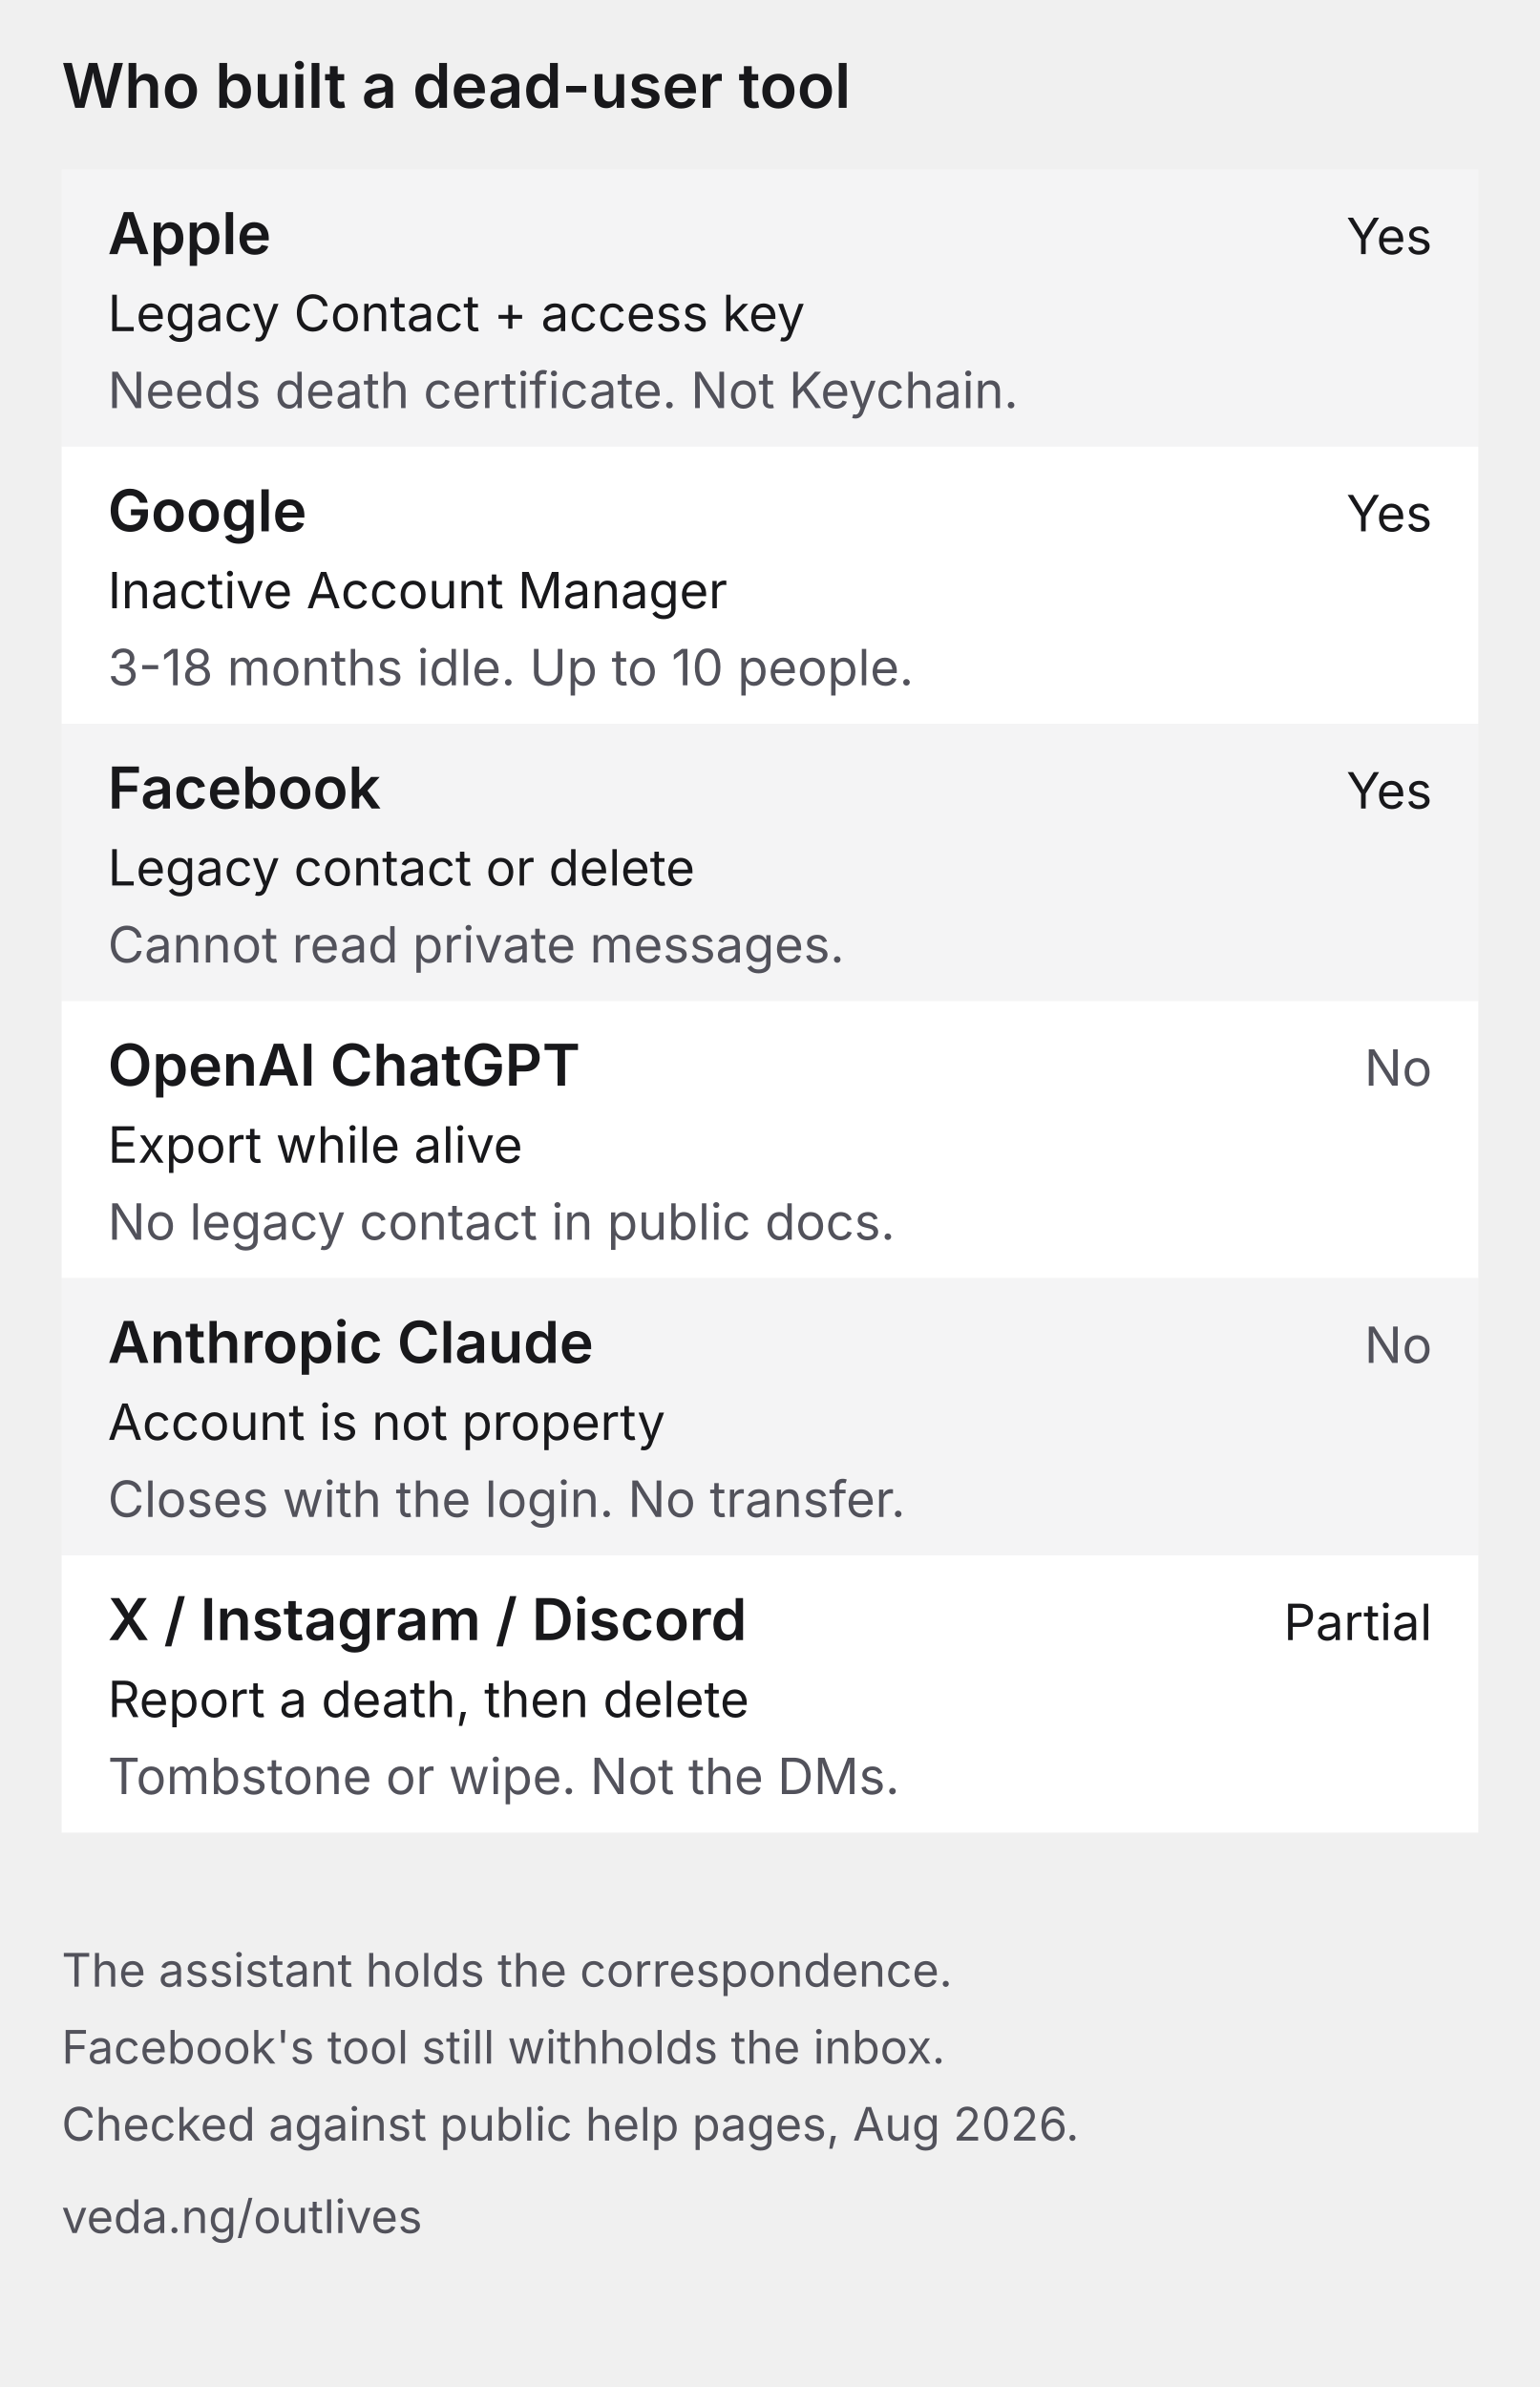
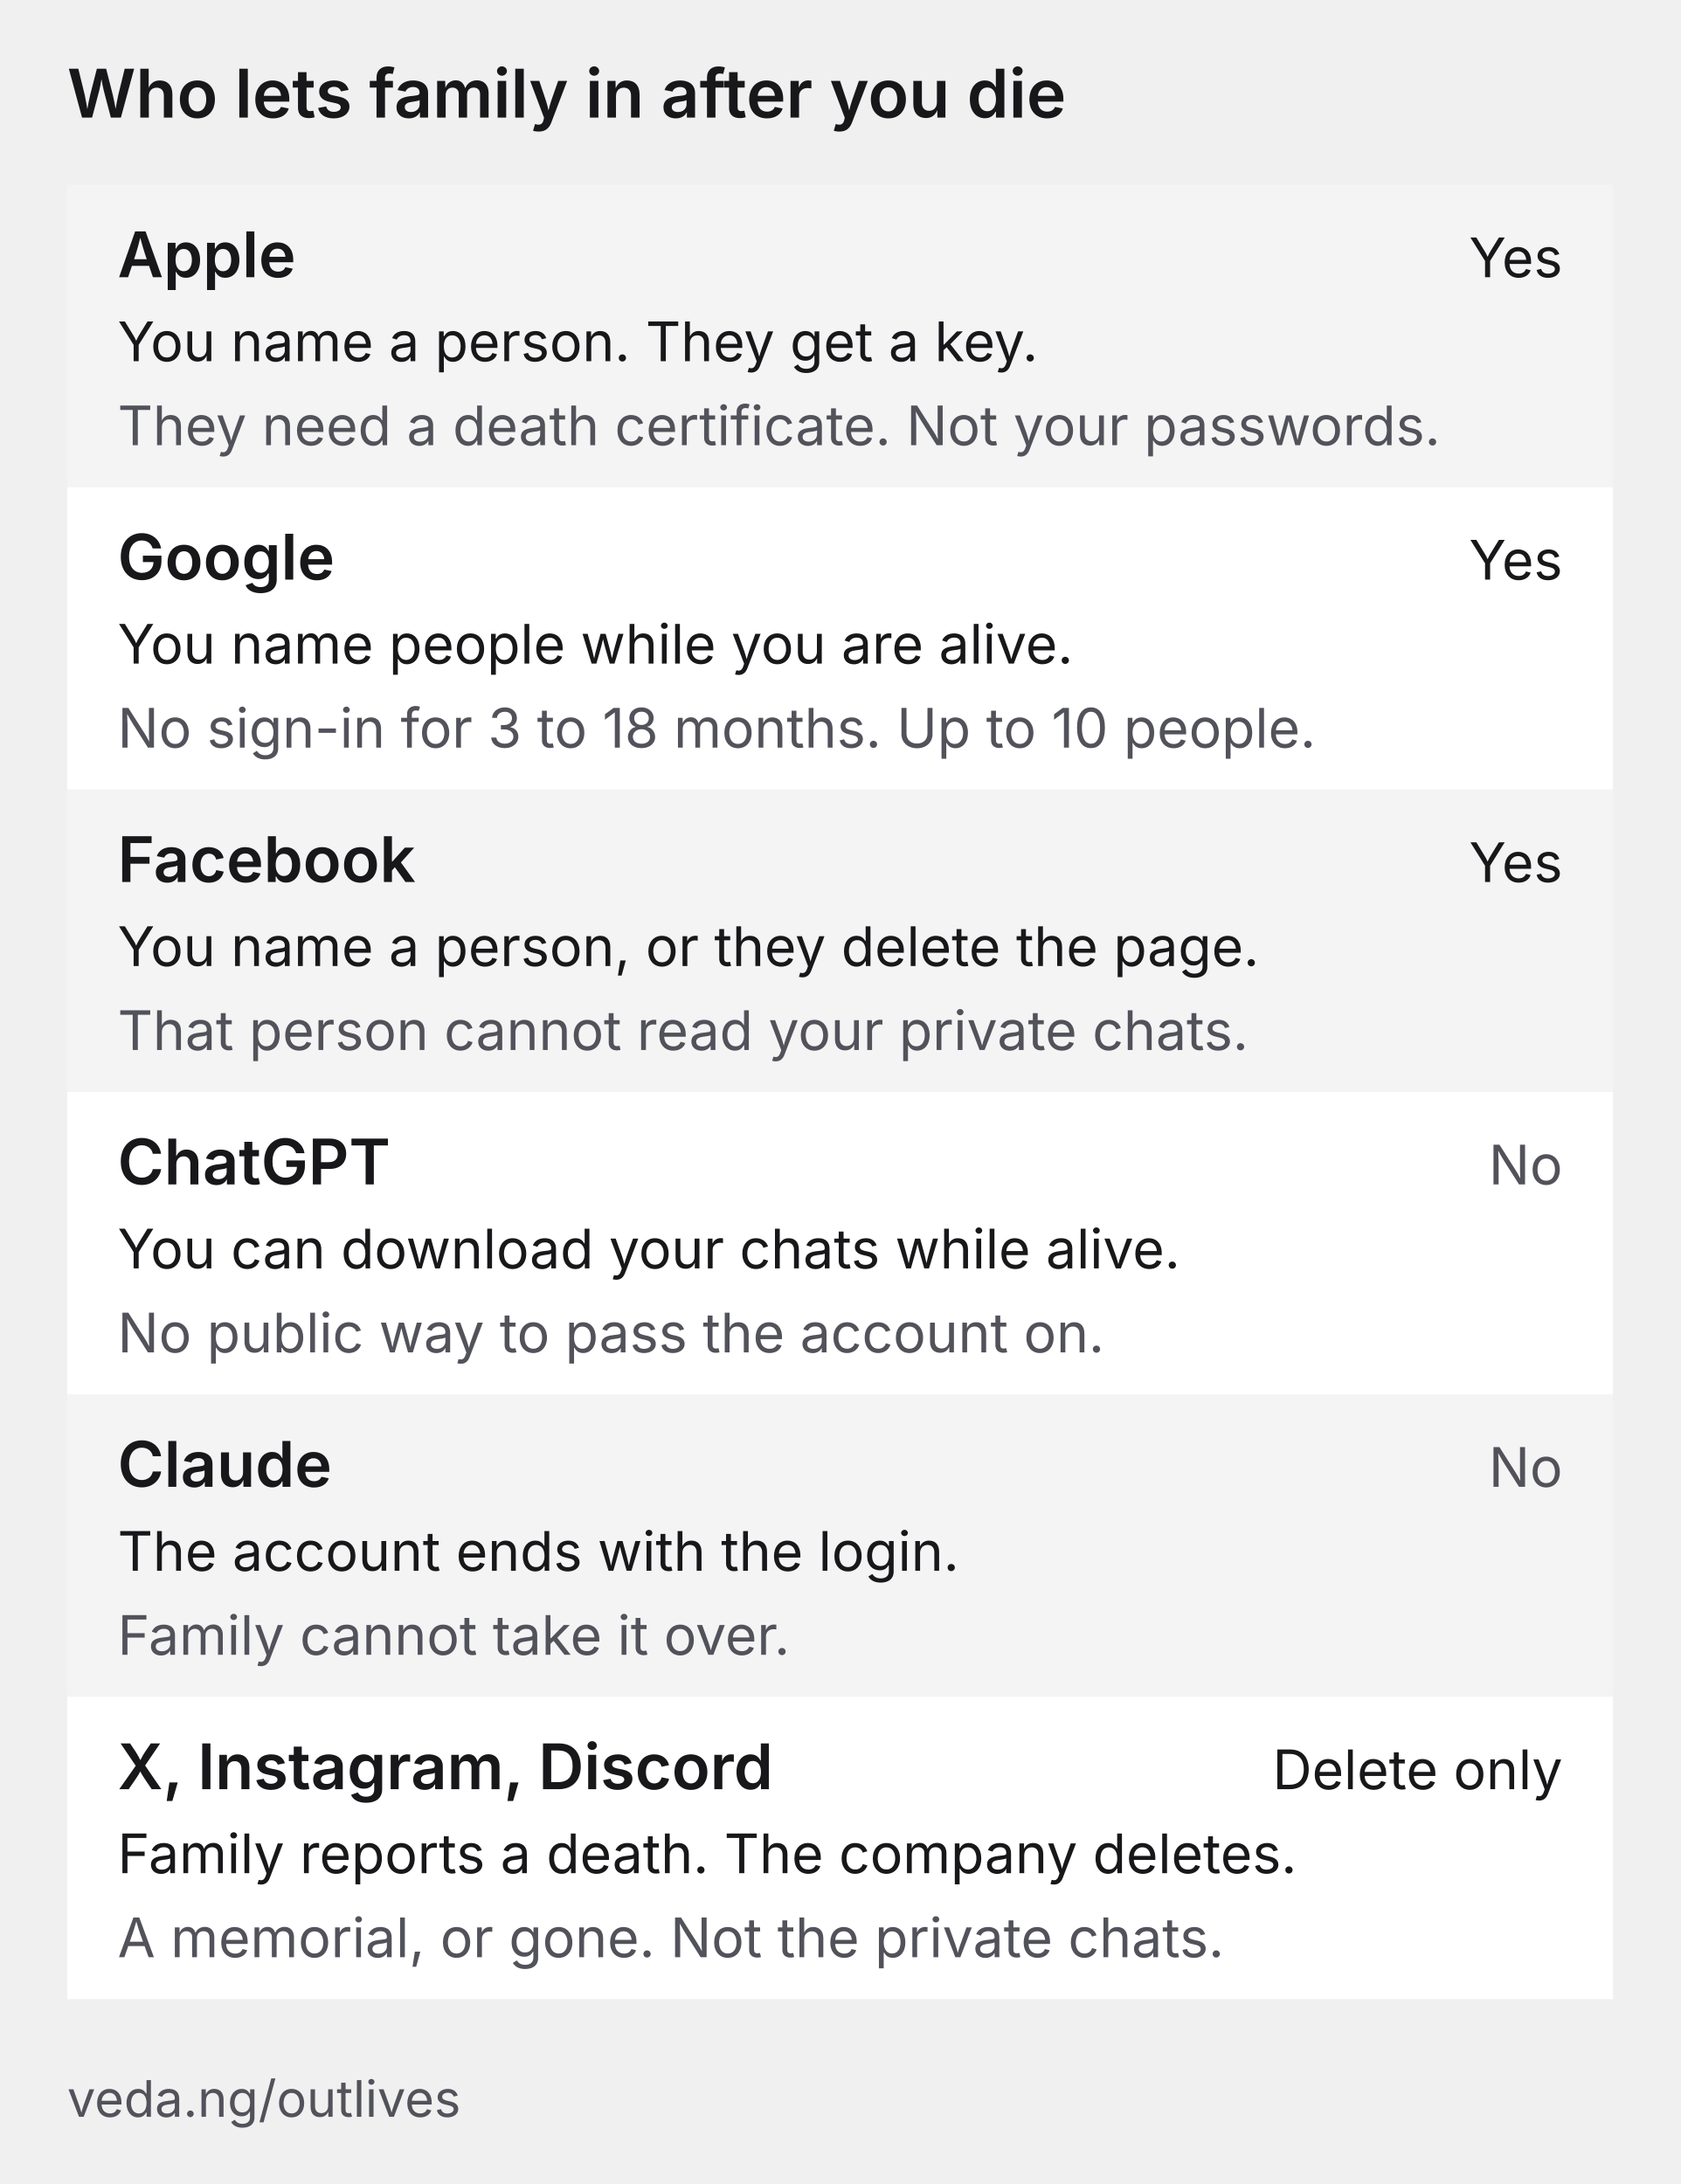
- <svg xmlns="http://www.w3.org/2000/svg" viewBox="0 0 400 620" width="400" height="620" preserveAspectRatio="xMidYMid meet">
+ <svg xmlns="http://www.w3.org/2000/svg" viewBox="0 0 400 520" width="400" height="520" preserveAspectRatio="xMidYMid meet">
  <style>
    text { font-family: Inter, system-ui, sans-serif; }
    .title { font-size: 16px; font-weight: 600; fill: #18181b; }
    .name { font-size: 15px; font-weight: 600; fill: #18181b; }
    .row { font-size: 13px; fill: #18181b; }
    .dim { font-size: 13px; fill: #52525b; }
    .note { font-size: 12px; fill: #52525b; }
  </style>
-   <text x="16" y="28" class="title">Who built a dead-user tool</text>
+   <text x="16" y="28" class="title">Who lets family in after you die</text>
  <rect x="16" y="44" width="368" height="72" fill="#f4f4f5" />
  <text x="28" y="66" class="name">Apple</text>
  <text x="372" y="66" class="row" text-anchor="end">Yes</text>
-   <text x="28" y="86" class="row">Legacy Contact + access key</text>
-   <text x="28" y="106" class="dim">Needs death certificate. Not Keychain.</text>
+   <text x="28" y="86" class="row">You name a person. They get a key.</text>
+   <text x="28" y="106" class="dim">They need a death certificate. Not your passwords.</text>
  <rect x="16" y="116" width="368" height="72" fill="#ffffff" />
  <text x="28" y="138" class="name">Google</text>
  <text x="372" y="138" class="row" text-anchor="end">Yes</text>
-   <text x="28" y="158" class="row">Inactive Account Manager</text>
-   <text x="28" y="178" class="dim">3-18 months idle. Up to 10 people.</text>
+   <text x="28" y="158" class="row">You name people while you are alive.</text>
+   <text x="28" y="178" class="dim">No sign-in for 3 to 18 months. Up to 10 people.</text>
  <rect x="16" y="188" width="368" height="72" fill="#f4f4f5" />
  <text x="28" y="210" class="name">Facebook</text>
  <text x="372" y="210" class="row" text-anchor="end">Yes</text>
-   <text x="28" y="230" class="row">Legacy contact or delete</text>
-   <text x="28" y="250" class="dim">Cannot read private messages.</text>
+   <text x="28" y="230" class="row">You name a person, or they delete the page.</text>
+   <text x="28" y="250" class="dim">That person cannot read your private chats.</text>
  <rect x="16" y="260" width="368" height="72" fill="#ffffff" />
-   <text x="28" y="282" class="name">OpenAI ChatGPT</text>
+   <text x="28" y="282" class="name">ChatGPT</text>
  <text x="372" y="282" class="dim" text-anchor="end">No</text>
-   <text x="28" y="302" class="row">Export while alive</text>
-   <text x="28" y="322" class="dim">No legacy contact in public docs.</text>
+   <text x="28" y="302" class="row">You can download your chats while alive.</text>
+   <text x="28" y="322" class="dim">No public way to pass the account on.</text>
  <rect x="16" y="332" width="368" height="72" fill="#f4f4f5" />
-   <text x="28" y="354" class="name">Anthropic Claude</text>
+   <text x="28" y="354" class="name">Claude</text>
  <text x="372" y="354" class="dim" text-anchor="end">No</text>
-   <text x="28" y="374" class="row">Account is not property</text>
-   <text x="28" y="394" class="dim">Closes with the login. No transfer.</text>
+   <text x="28" y="374" class="row">The account ends with the login.</text>
+   <text x="28" y="394" class="dim">Family cannot take it over.</text>
  <rect x="16" y="404" width="368" height="72" fill="#ffffff" />
-   <text x="28" y="426" class="name">X / Instagram / Discord</text>
-   <text x="372" y="426" class="row" text-anchor="end">Partial</text>
-   <text x="28" y="446" class="row">Report a death, then delete</text>
-   <text x="28" y="466" class="dim">Tombstone or wipe. Not the DMs.</text>
-   <text x="16" y="516" class="note">The assistant holds the correspondence.</text>
-   <text x="16" y="536" class="note">Facebook's tool still withholds the inbox.</text>
-   <text x="16" y="556" class="note">Checked against public help pages, Aug 2026.</text>
-   <text x="16" y="580" class="note">veda.ng/outlives</text>
+   <text x="28" y="426" class="name">X, Instagram, Discord</text>
+   <text x="372" y="426" class="row" text-anchor="end">Delete only</text>
+   <text x="28" y="446" class="row">Family reports a death. The company deletes.</text>
+   <text x="28" y="466" class="dim">A memorial, or gone. Not the private chats.</text>
+   <text x="16" y="504" class="note">veda.ng/outlives</text>
</svg>
